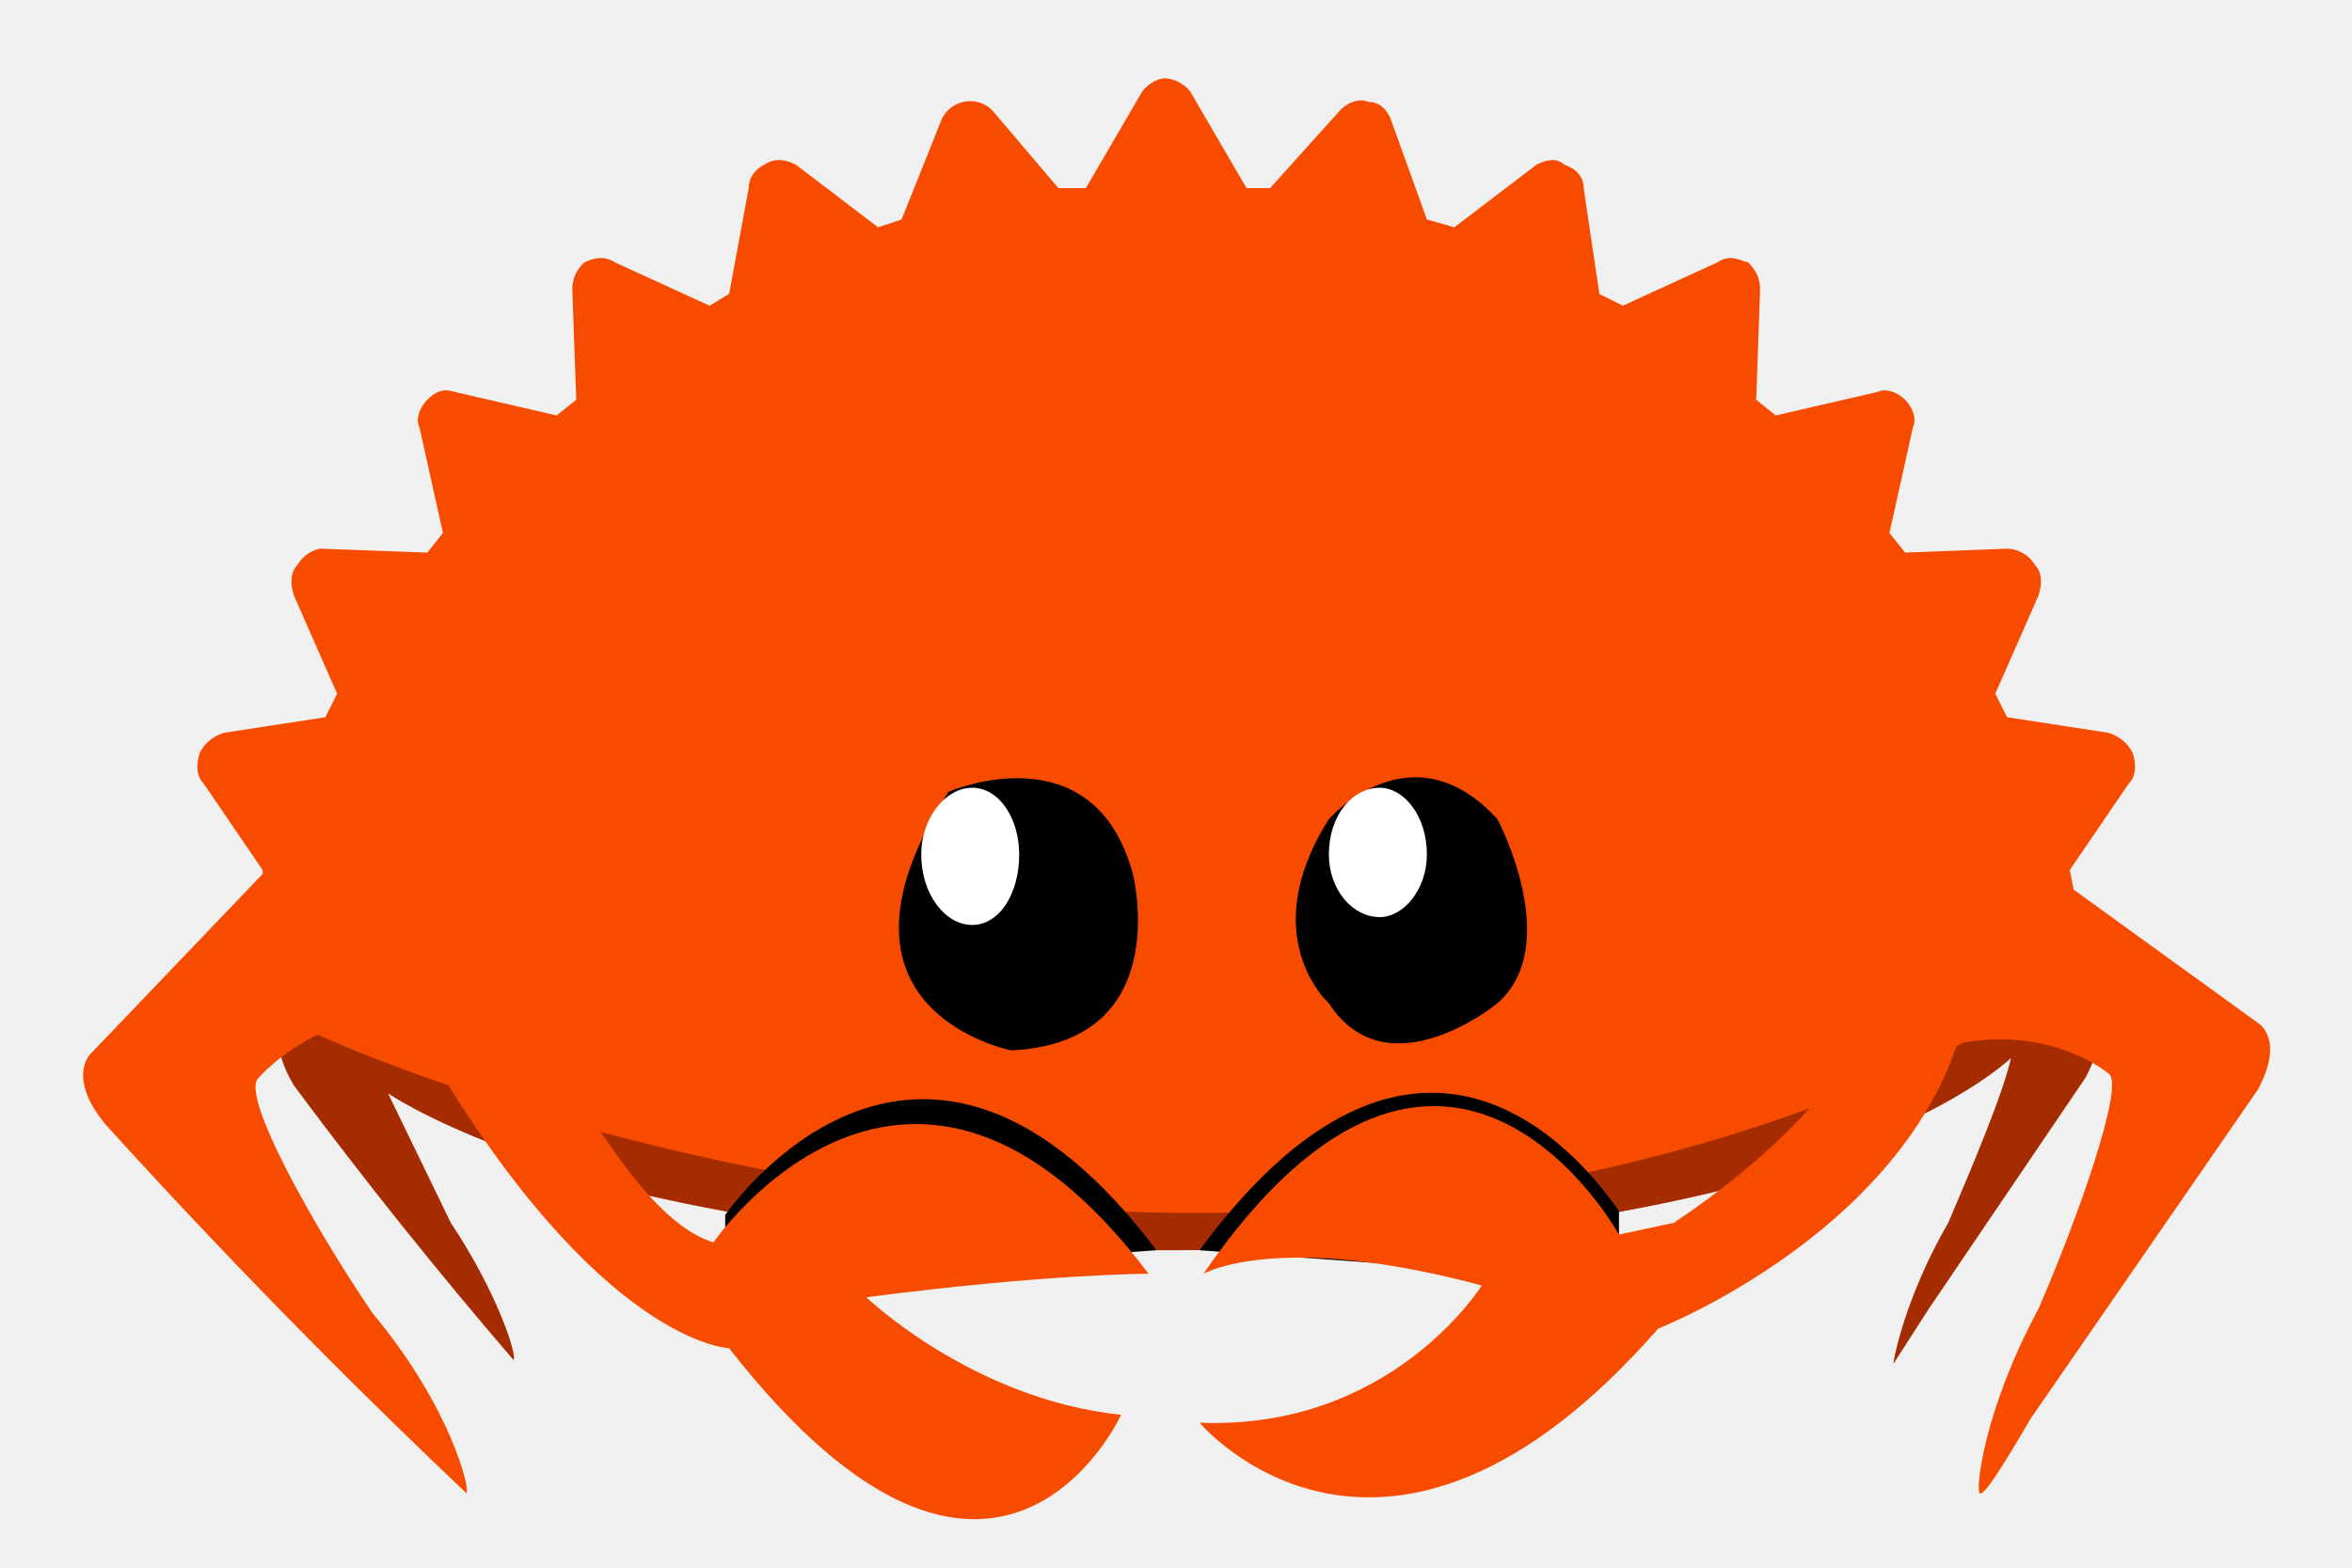
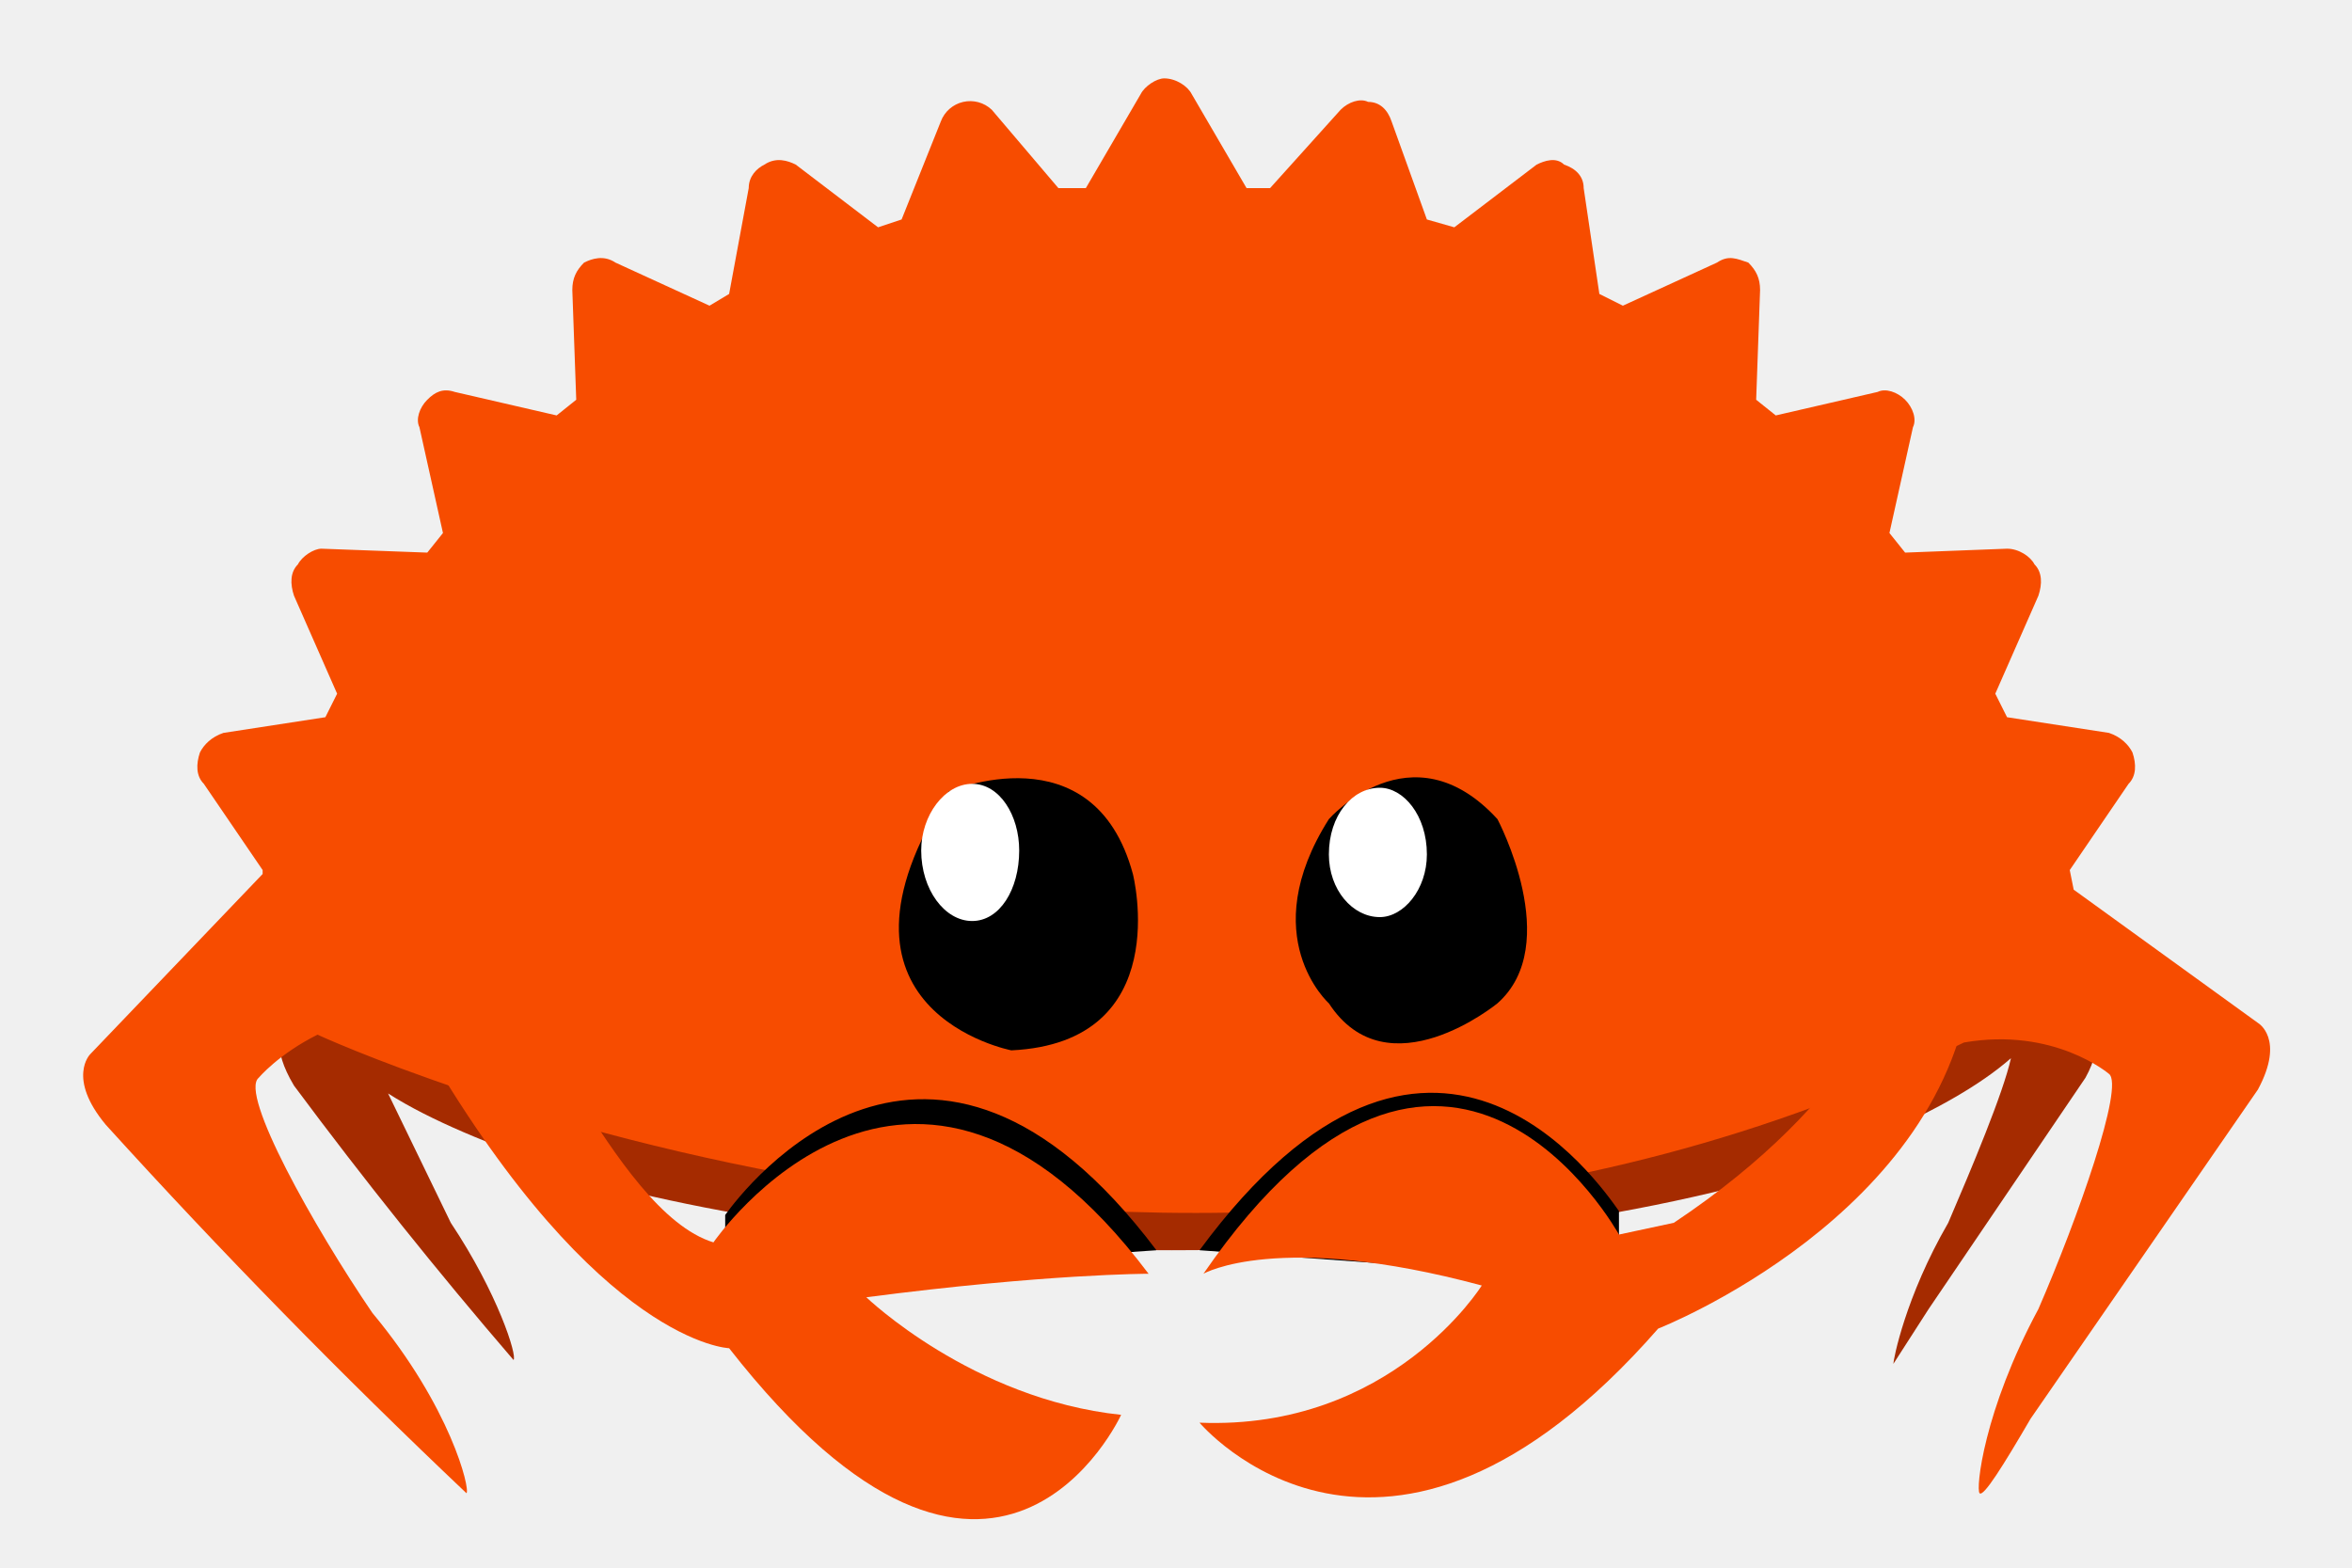
<svg xmlns="http://www.w3.org/2000/svg" viewBox="0 0 600 400" width="600" height="400">
  <path fill="#a52b00" d="M299 179c-61 0-116 7-157 19v101c41 12 96 20 157 20 69 0 131-10 173-25v-91c-42-15-104-24-173-24m235 82-7-15v-1c0-17-17-32-46-45v89c13-6 24-12 32-19-2 9-10 28-16 42-11 19-14 35-14 36l9-14 40-59c5-9 2-14 2-14M75 246l1 9-4 8s-3 4 3 14a1259 1259 0 0 0 56 70c1-1-4-17-16-35l-16-33c11 7 26 13 43 19V194c-42 13-67 31-67 52" />
  <path fill="#f74c00" d="m576 261-47-34-1-5 15-22c2-2 2-5 1-8-1-2-3-4-6-5l-26-4-3-6 11-25c1-3 1-6-1-8-1-2-4-4-7-4l-26 1-4-5 6-27c1-2 0-5-2-7s-5-3-7-2l-26 6-5-4 1-28c0-3-1-5-3-7-3-1-5-2-8 0l-24 11-6-3-4-27c0-3-2-5-5-6-2-2-5-1-7 0l-21 16-7-2-9-25c-1-3-3-5-6-5-2-1-5 0-7 2l-18 20h-6l-14-24c-1-2-4-4-7-4-2 0-5 2-6 4l-14 24h-7l-17-20a8 8 0 0 0-13 3l-10 25-6 2-21-16c-2-1-5-2-8 0-2 1-4 3-4 6l-5 27-5 3-24-11c-3-2-6-1-8 0-2 2-3 4-3 7l1 28-5 4-26-6c-3-1-5 0-7 2s-3 5-2 7l6 27-4 5-27-1c-2 0-5 2-6 4-2 2-2 5-1 8l11 25-3 6-26 4c-3 1-5 3-6 5-1 3-1 6 1 8l15 22v1l-44 46s-6 6 4 18a1732 1732 0 0 0 92 94c1-1-4-22-24-46-15-22-34-56-29-60 0 0 5-6 15-11 0 1 0 0 0 0s218 101 420 2c23-4 37 8 37 8 4 3-8 37-18 60-14 26-16 46-15 47s6-7 13-19l58-84c7-13 0-17 0-17" />
  <path d="m225 325-1-1 71-5c-58-77-105-16-110-9v15zm149 0 1-1-69-5c59-80 102-17 107-10v16z" />
  <path fill="#f74c00" d="M483 249s-8 31-56 63l-14 3s-44-80-106 10c0 0 19-11 71 3 0 0-23 37-72 35 0 0 47 56 117-24 0 0 74-29 80-90z" />
  <path d="M339 209s21-24 43 0c0 0 17 32 0 47 0 0-28 23-43 0 0 0-19-17 0-47" />
  <path fill="#fff" d="M364 218c0 9-6 16-12 16-7 0-13-7-13-16 0-10 6-17 13-17 6 0 12 7 12 17" />
  <path d="M242 202s37-16 47 21c0 0 11 43-31 45 0 0-52-10-16-66" />
-   <path fill="#fff" d="M260 218c0 10-5 18-12 18s-13-8-13-18c0-9 6-17 13-17s12 8 12 17" />
+   <path fill="#fff" d="M260 217c0 10-5 18-12 18s-13-8-13-18c0-9 6-17 13-17s12 8 12 17" />
  <path fill="#f74c00" d="M221 331c46-6 72-6 72-6-61-81-111-8-111-8-13-4-25-22-35-38l-38-11c44 75 77 76 77 76 68 87 100 17 100 17-38-4-65-30-65-30" />
</svg>
